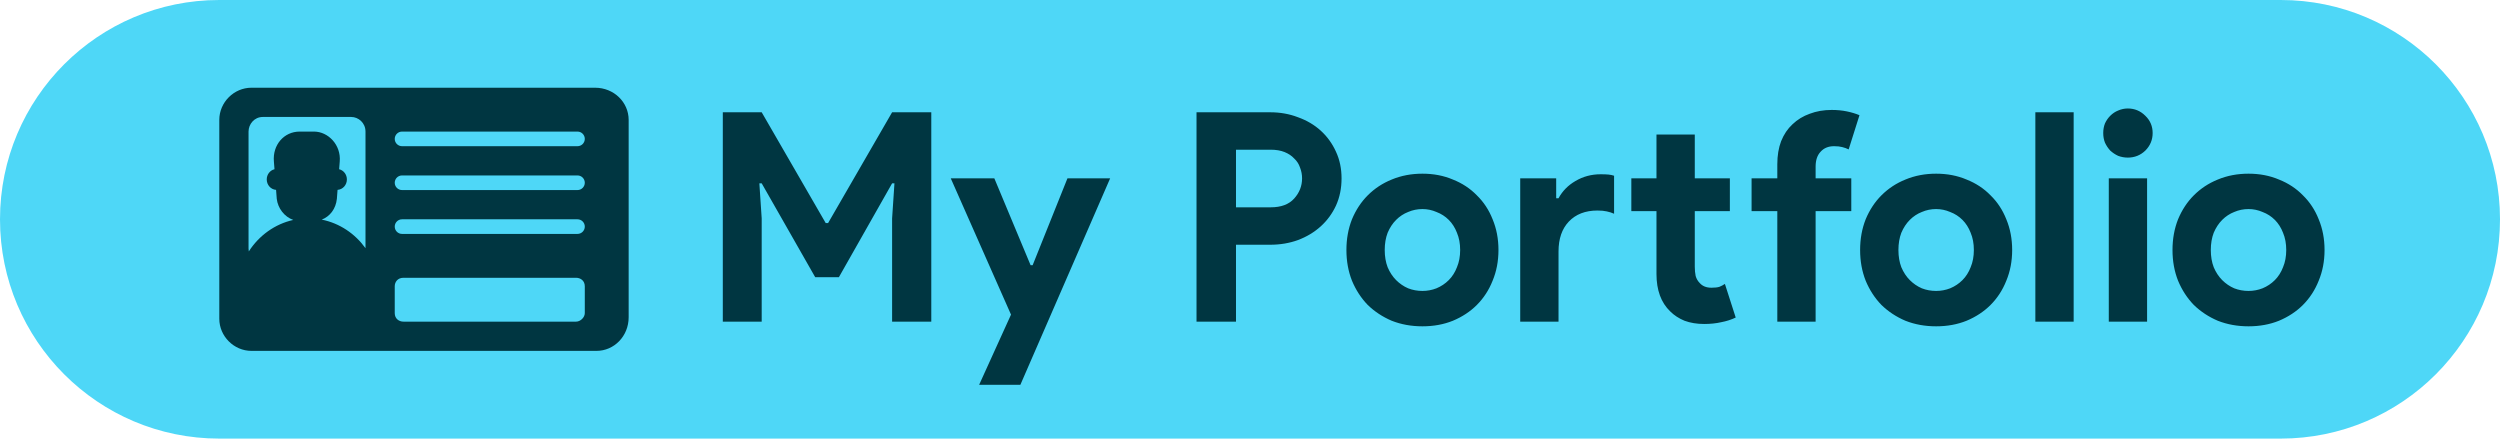
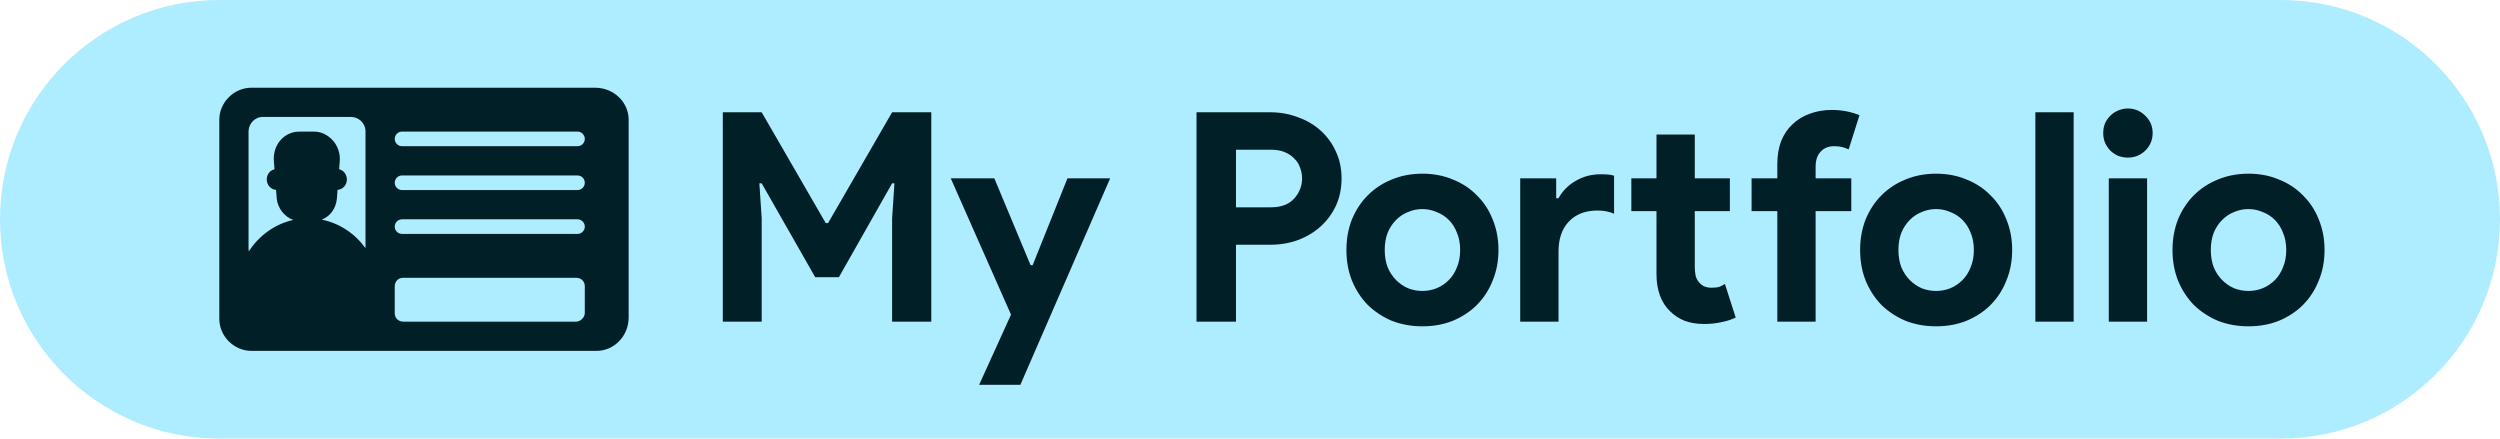
<svg xmlns="http://www.w3.org/2000/svg" width="171" height="30" viewBox="0 0 171 30" fill="none">
-   <path d="M0 15C0 6.716 6.716 0 15 0H156C164.284 0 171 6.716 171 15V15C171 23.284 164.284 30 156 30H15C6.716 30 0 23.284 0 15V15Z" fill="#4ED7F7" />
-   <path d="M49.44 7.68H52.1L56.48 15.26H56.64L61.02 7.68H63.7V22H61.02V14.94L61.18 12.54H61.02L57.38 18.96H55.76L52.1 12.54H51.94L52.1 14.94V22H49.44V7.68ZM69.153 21.52L65.033 12.2H68.013L70.493 18.14H70.633L73.013 12.2H75.933L69.793 26.32H66.973L69.153 21.52ZM81.842 22V7.68H86.882C87.562 7.68 88.196 7.793 88.782 8.02C89.382 8.233 89.902 8.54 90.342 8.94C90.782 9.34 91.129 9.82 91.382 10.38C91.636 10.927 91.762 11.533 91.762 12.2C91.762 12.88 91.636 13.5 91.382 14.06C91.129 14.607 90.782 15.08 90.342 15.48C89.902 15.88 89.382 16.193 88.782 16.42C88.196 16.633 87.562 16.74 86.882 16.74H84.542V22H81.842ZM86.922 14.18C87.629 14.18 88.162 13.98 88.522 13.58C88.882 13.18 89.062 12.72 89.062 12.2C89.062 11.947 89.016 11.7 88.922 11.46C88.842 11.22 88.709 11.013 88.522 10.84C88.349 10.653 88.129 10.507 87.862 10.4C87.596 10.293 87.282 10.24 86.922 10.24H84.542V14.18H86.922ZM97.295 11.88C98.055 11.88 98.749 12.013 99.375 12.28C100.015 12.533 100.562 12.893 101.015 13.36C101.482 13.813 101.842 14.36 102.095 15C102.362 15.64 102.495 16.34 102.495 17.1C102.495 17.86 102.362 18.56 102.095 19.2C101.842 19.84 101.482 20.393 101.015 20.86C100.562 21.313 100.015 21.673 99.375 21.94C98.749 22.193 98.055 22.32 97.295 22.32C96.535 22.32 95.835 22.193 95.195 21.94C94.569 21.673 94.022 21.313 93.555 20.86C93.102 20.393 92.742 19.84 92.475 19.2C92.222 18.56 92.095 17.86 92.095 17.1C92.095 16.34 92.222 15.64 92.475 15C92.742 14.36 93.102 13.813 93.555 13.36C94.022 12.893 94.569 12.533 95.195 12.28C95.835 12.013 96.535 11.88 97.295 11.88ZM97.295 19.9C97.629 19.9 97.948 19.84 98.255 19.72C98.575 19.587 98.855 19.4 99.095 19.16C99.335 18.92 99.522 18.627 99.655 18.28C99.802 17.933 99.875 17.54 99.875 17.1C99.875 16.66 99.802 16.267 99.655 15.92C99.522 15.573 99.335 15.28 99.095 15.04C98.855 14.8 98.575 14.62 98.255 14.5C97.948 14.367 97.629 14.3 97.295 14.3C96.948 14.3 96.622 14.367 96.315 14.5C96.008 14.62 95.735 14.8 95.495 15.04C95.255 15.28 95.062 15.573 94.915 15.92C94.782 16.267 94.715 16.66 94.715 17.1C94.715 17.54 94.782 17.933 94.915 18.28C95.062 18.627 95.255 18.92 95.495 19.16C95.735 19.4 96.008 19.587 96.315 19.72C96.622 19.84 96.948 19.9 97.295 19.9ZM106.443 13.56H106.603C106.87 13.067 107.257 12.673 107.763 12.38C108.283 12.073 108.857 11.92 109.483 11.92C109.71 11.92 109.89 11.927 110.023 11.94C110.157 11.953 110.283 11.98 110.403 12.02V14.62C110.257 14.553 110.09 14.5 109.903 14.46C109.73 14.42 109.517 14.4 109.263 14.4C108.437 14.4 107.783 14.653 107.303 15.16C106.837 15.653 106.603 16.333 106.603 17.2V22H103.983V12.2H106.443V13.56ZM113.303 14.44H111.583V12.2H113.303V9.2H115.923V12.2H118.323V14.44H115.923V18.24C115.923 18.467 115.943 18.68 115.983 18.88C116.037 19.067 116.13 19.227 116.263 19.36C116.45 19.573 116.717 19.68 117.063 19.68C117.29 19.68 117.47 19.66 117.603 19.62C117.737 19.567 117.863 19.5 117.983 19.42L118.723 21.72C118.417 21.867 118.083 21.973 117.723 22.04C117.377 22.12 116.99 22.16 116.563 22.16C116.07 22.16 115.623 22.087 115.223 21.94C114.837 21.78 114.51 21.567 114.243 21.3C113.617 20.7 113.303 19.847 113.303 18.74V14.44ZM125.288 7.52C125.661 7.52 126.008 7.553 126.328 7.62C126.648 7.687 126.935 7.773 127.188 7.88L126.448 10.22C126.315 10.153 126.168 10.1 126.008 10.06C125.861 10.02 125.675 10 125.448 10C125.061 10 124.755 10.127 124.528 10.38C124.301 10.62 124.188 10.96 124.188 11.4V12.2H126.628V14.44H124.188V22H121.568V14.44H119.808V12.2H121.568V11.24C121.568 10.64 121.655 10.113 121.828 9.66C122.015 9.193 122.275 8.807 122.608 8.5C122.941 8.18 123.335 7.94 123.788 7.78C124.241 7.607 124.741 7.52 125.288 7.52ZM132.432 11.88C133.192 11.88 133.885 12.013 134.512 12.28C135.152 12.533 135.699 12.893 136.152 13.36C136.619 13.813 136.979 14.36 137.232 15C137.499 15.64 137.632 16.34 137.632 17.1C137.632 17.86 137.499 18.56 137.232 19.2C136.979 19.84 136.619 20.393 136.152 20.86C135.699 21.313 135.152 21.673 134.512 21.94C133.885 22.193 133.192 22.32 132.432 22.32C131.672 22.32 130.972 22.193 130.332 21.94C129.705 21.673 129.159 21.313 128.692 20.86C128.239 20.393 127.879 19.84 127.612 19.2C127.359 18.56 127.232 17.86 127.232 17.1C127.232 16.34 127.359 15.64 127.612 15C127.879 14.36 128.239 13.813 128.692 13.36C129.159 12.893 129.705 12.533 130.332 12.28C130.972 12.013 131.672 11.88 132.432 11.88ZM132.432 19.9C132.765 19.9 133.085 19.84 133.392 19.72C133.712 19.587 133.992 19.4 134.232 19.16C134.472 18.92 134.659 18.627 134.792 18.28C134.939 17.933 135.012 17.54 135.012 17.1C135.012 16.66 134.939 16.267 134.792 15.92C134.659 15.573 134.472 15.28 134.232 15.04C133.992 14.8 133.712 14.62 133.392 14.5C133.085 14.367 132.765 14.3 132.432 14.3C132.085 14.3 131.759 14.367 131.452 14.5C131.145 14.62 130.872 14.8 130.632 15.04C130.392 15.28 130.199 15.573 130.052 15.92C129.919 16.267 129.852 16.66 129.852 17.1C129.852 17.54 129.919 17.933 130.052 18.28C130.199 18.627 130.392 18.92 130.632 19.16C130.872 19.4 131.145 19.587 131.452 19.72C131.759 19.84 132.085 19.9 132.432 19.9ZM139.218 22V7.68H141.838V22H139.218ZM145.541 10.78C145.314 10.78 145.094 10.74 144.881 10.66C144.681 10.567 144.501 10.447 144.341 10.3C144.194 10.14 144.074 9.96 143.981 9.76C143.901 9.56 143.861 9.34 143.861 9.1C143.861 8.86 143.901 8.64 143.981 8.44C144.074 8.24 144.194 8.067 144.341 7.92C144.501 7.76 144.681 7.64 144.881 7.56C145.094 7.467 145.314 7.42 145.541 7.42C146.008 7.42 146.408 7.587 146.741 7.92C147.074 8.24 147.241 8.633 147.241 9.1C147.241 9.567 147.074 9.967 146.741 10.3C146.408 10.62 146.008 10.78 145.541 10.78ZM144.241 22V12.2H146.861V22H144.241ZM153.799 11.88C154.559 11.88 155.252 12.013 155.879 12.28C156.519 12.533 157.066 12.893 157.519 13.36C157.986 13.813 158.346 14.36 158.599 15C158.866 15.64 158.999 16.34 158.999 17.1C158.999 17.86 158.866 18.56 158.599 19.2C158.346 19.84 157.986 20.393 157.519 20.86C157.066 21.313 156.519 21.673 155.879 21.94C155.252 22.193 154.559 22.32 153.799 22.32C153.039 22.32 152.339 22.193 151.699 21.94C151.072 21.673 150.526 21.313 150.059 20.86C149.606 20.393 149.246 19.84 148.979 19.2C148.726 18.56 148.599 17.86 148.599 17.1C148.599 16.34 148.726 15.64 148.979 15C149.246 14.36 149.606 13.813 150.059 13.36C150.526 12.893 151.072 12.533 151.699 12.28C152.339 12.013 153.039 11.88 153.799 11.88ZM153.799 19.9C154.132 19.9 154.452 19.84 154.759 19.72C155.079 19.587 155.359 19.4 155.599 19.16C155.839 18.92 156.026 18.627 156.159 18.28C156.306 17.933 156.379 17.54 156.379 17.1C156.379 16.66 156.306 16.267 156.159 15.92C156.026 15.573 155.839 15.28 155.599 15.04C155.359 14.8 155.079 14.62 154.759 14.5C154.452 14.367 154.132 14.3 153.799 14.3C153.452 14.3 153.126 14.367 152.819 14.5C152.512 14.62 152.239 14.8 151.999 15.04C151.759 15.28 151.566 15.573 151.419 15.92C151.286 16.267 151.219 16.66 151.219 17.1C151.219 17.54 151.286 17.933 151.419 18.28C151.566 18.627 151.759 18.92 151.999 19.16C152.239 19.4 152.512 19.587 152.819 19.72C153.126 19.84 153.452 19.9 153.799 19.9Z" fill="#003641" />
-   <path d="M17.2 24H40.8C42 24 43 23 43 21.7V8.2C43 7 42 6 40.7 6H17.2C16 6 15 7 15 8.2V21.8C15 23 16 24 17.2 24ZM27.595 22C27.298 22 27 21.806 27 21.419V19.581C27 19.29 27.198 19 27.595 19H39.405C39.702 19 40 19.194 40 19.581V21.419C40 21.71 39.702 22 39.405 22H27.595ZM27.5 9H39.5C39.776 9 40 9.224 40 9.5C40 9.776 39.776 10 39.5 10H27.5C27.224 10 27 9.776 27 9.5C27 9.224 27.224 9 27.5 9ZM27 12.5C27 12.224 27.224 12 27.5 12H39.5C39.776 12 40 12.224 40 12.5C40 12.776 39.776 13 39.5 13H27.5C27.224 13 27 12.776 27 12.5ZM27 15.5C27 15.224 27.224 15 27.5 15H39.5C39.776 15 40 15.224 40 15.5C40 15.776 39.776 16 39.5 16H27.5C27.224 16 27 15.776 27 15.5ZM17.018 17.197C17.006 17.134 17 17.068 17 17V9C17 8.5 17.39 8 17.976 8H24.024C24.512 8 25 8.4 25 9V16.977C24.283 15.979 23.224 15.265 22.006 15.022C22.569 14.804 22.969 14.289 23.042 13.602L23.089 12.987C23.446 12.962 23.727 12.652 23.727 12.273C23.727 11.933 23.501 11.649 23.197 11.575L23.238 11.045C23.336 9.92 22.455 9 21.476 9H20.497C19.42 9 18.636 9.92 18.734 11.045L18.775 11.575C18.471 11.649 18.245 11.933 18.245 12.273C18.245 12.652 18.526 12.962 18.883 12.987L18.93 13.602C19.007 14.245 19.447 14.825 20.059 15.044C18.797 15.325 17.715 16.114 17.018 17.197ZM25 17C25 18.392 25 18.059 25 16.977V17Z" fill="#003641" />
+   <path d="M0 15C0 6.716 6.716 0 15 0H156C164.284 0 171 6.716 171 15V15C171 23.284 164.284 30 156 30H15C6.716 30 0 23.284 0 15V15Z" fill="#AEECFF" />
+   <path d="M49.44 7.68H52.1L56.48 15.26H56.64L61.02 7.68H63.7V22H61.02V14.94L61.18 12.54H61.02L57.38 18.96H55.76L52.1 12.54H51.94L52.1 14.94V22H49.44V7.68ZM69.153 21.52L65.033 12.2H68.013L70.493 18.14H70.633L73.013 12.2H75.933L69.793 26.32H66.973L69.153 21.52ZM81.842 22V7.68H86.882C87.562 7.68 88.196 7.793 88.782 8.02C89.382 8.233 89.902 8.54 90.342 8.94C90.782 9.34 91.129 9.82 91.382 10.38C91.636 10.927 91.762 11.533 91.762 12.2C91.762 12.88 91.636 13.5 91.382 14.06C91.129 14.607 90.782 15.08 90.342 15.48C89.902 15.88 89.382 16.193 88.782 16.42C88.196 16.633 87.562 16.74 86.882 16.74H84.542V22H81.842ZM86.922 14.18C87.629 14.18 88.162 13.98 88.522 13.58C88.882 13.18 89.062 12.72 89.062 12.2C89.062 11.947 89.016 11.7 88.922 11.46C88.842 11.22 88.709 11.013 88.522 10.84C88.349 10.653 88.129 10.507 87.862 10.4C87.596 10.293 87.282 10.24 86.922 10.24H84.542V14.18H86.922ZM97.295 11.88C98.055 11.88 98.749 12.013 99.375 12.28C100.015 12.533 100.562 12.893 101.015 13.36C101.482 13.813 101.842 14.36 102.095 15C102.362 15.64 102.495 16.34 102.495 17.1C102.495 17.86 102.362 18.56 102.095 19.2C101.842 19.84 101.482 20.393 101.015 20.86C100.562 21.313 100.015 21.673 99.375 21.94C98.749 22.193 98.055 22.32 97.295 22.32C96.535 22.32 95.835 22.193 95.195 21.94C94.569 21.673 94.022 21.313 93.555 20.86C93.102 20.393 92.742 19.84 92.475 19.2C92.222 18.56 92.095 17.86 92.095 17.1C92.095 16.34 92.222 15.64 92.475 15C92.742 14.36 93.102 13.813 93.555 13.36C94.022 12.893 94.569 12.533 95.195 12.28C95.835 12.013 96.535 11.88 97.295 11.88ZM97.295 19.9C97.629 19.9 97.948 19.84 98.255 19.72C98.575 19.587 98.855 19.4 99.095 19.16C99.335 18.92 99.522 18.627 99.655 18.28C99.802 17.933 99.875 17.54 99.875 17.1C99.875 16.66 99.802 16.267 99.655 15.92C99.522 15.573 99.335 15.28 99.095 15.04C98.855 14.8 98.575 14.62 98.255 14.5C97.948 14.367 97.629 14.3 97.295 14.3C96.948 14.3 96.622 14.367 96.315 14.5C96.008 14.62 95.735 14.8 95.495 15.04C95.255 15.28 95.062 15.573 94.915 15.92C94.782 16.267 94.715 16.66 94.715 17.1C94.715 17.54 94.782 17.933 94.915 18.28C95.062 18.627 95.255 18.92 95.495 19.16C95.735 19.4 96.008 19.587 96.315 19.72C96.622 19.84 96.948 19.9 97.295 19.9ZM106.443 13.56H106.603C106.87 13.067 107.257 12.673 107.763 12.38C108.283 12.073 108.857 11.92 109.483 11.92C109.71 11.92 109.89 11.927 110.023 11.94C110.157 11.953 110.283 11.98 110.403 12.02V14.62C110.257 14.553 110.09 14.5 109.903 14.46C109.73 14.42 109.517 14.4 109.263 14.4C108.437 14.4 107.783 14.653 107.303 15.16C106.837 15.653 106.603 16.333 106.603 17.2V22H103.983V12.2H106.443V13.56ZM113.303 14.44H111.583V12.2H113.303V9.2H115.923V12.2H118.323V14.44H115.923V18.24C115.923 18.467 115.943 18.68 115.983 18.88C116.037 19.067 116.13 19.227 116.263 19.36C116.45 19.573 116.717 19.68 117.063 19.68C117.29 19.68 117.47 19.66 117.603 19.62C117.737 19.567 117.863 19.5 117.983 19.42L118.723 21.72C118.417 21.867 118.083 21.973 117.723 22.04C117.377 22.12 116.99 22.16 116.563 22.16C116.07 22.16 115.623 22.087 115.223 21.94C114.837 21.78 114.51 21.567 114.243 21.3C113.617 20.7 113.303 19.847 113.303 18.74V14.44ZM125.288 7.52C125.661 7.52 126.008 7.553 126.328 7.62C126.648 7.687 126.935 7.773 127.188 7.88L126.448 10.22C126.315 10.153 126.168 10.1 126.008 10.06C125.861 10.02 125.675 10 125.448 10C125.061 10 124.755 10.127 124.528 10.38C124.301 10.62 124.188 10.96 124.188 11.4V12.2H126.628V14.44H124.188V22H121.568V14.44H119.808V12.2H121.568V11.24C121.568 10.64 121.655 10.113 121.828 9.66C122.015 9.193 122.275 8.807 122.608 8.5C122.941 8.18 123.335 7.94 123.788 7.78C124.241 7.607 124.741 7.52 125.288 7.52ZM132.432 11.88C133.192 11.88 133.885 12.013 134.512 12.28C135.152 12.533 135.699 12.893 136.152 13.36C136.619 13.813 136.979 14.36 137.232 15C137.499 15.64 137.632 16.34 137.632 17.1C137.632 17.86 137.499 18.56 137.232 19.2C136.979 19.84 136.619 20.393 136.152 20.86C135.699 21.313 135.152 21.673 134.512 21.94C133.885 22.193 133.192 22.32 132.432 22.32C131.672 22.32 130.972 22.193 130.332 21.94C129.705 21.673 129.159 21.313 128.692 20.86C128.239 20.393 127.879 19.84 127.612 19.2C127.359 18.56 127.232 17.86 127.232 17.1C127.232 16.34 127.359 15.64 127.612 15C127.879 14.36 128.239 13.813 128.692 13.36C129.159 12.893 129.705 12.533 130.332 12.28C130.972 12.013 131.672 11.88 132.432 11.88ZM132.432 19.9C132.765 19.9 133.085 19.84 133.392 19.72C133.712 19.587 133.992 19.4 134.232 19.16C134.472 18.92 134.659 18.627 134.792 18.28C134.939 17.933 135.012 17.54 135.012 17.1C135.012 16.66 134.939 16.267 134.792 15.92C134.659 15.573 134.472 15.28 134.232 15.04C133.992 14.8 133.712 14.62 133.392 14.5C133.085 14.367 132.765 14.3 132.432 14.3C132.085 14.3 131.759 14.367 131.452 14.5C131.145 14.62 130.872 14.8 130.632 15.04C130.392 15.28 130.199 15.573 130.052 15.92C129.919 16.267 129.852 16.66 129.852 17.1C129.852 17.54 129.919 17.933 130.052 18.28C130.199 18.627 130.392 18.92 130.632 19.16C130.872 19.4 131.145 19.587 131.452 19.72C131.759 19.84 132.085 19.9 132.432 19.9ZM139.218 22V7.68H141.838V22H139.218ZM145.541 10.78C145.314 10.78 145.094 10.74 144.881 10.66C144.681 10.567 144.501 10.447 144.341 10.3C144.194 10.14 144.074 9.96 143.981 9.76C143.901 9.56 143.861 9.34 143.861 9.1C143.861 8.86 143.901 8.64 143.981 8.44C144.074 8.24 144.194 8.067 144.341 7.92C144.501 7.76 144.681 7.64 144.881 7.56C145.094 7.467 145.314 7.42 145.541 7.42C146.008 7.42 146.408 7.587 146.741 7.92C147.074 8.24 147.241 8.633 147.241 9.1C147.241 9.567 147.074 9.967 146.741 10.3C146.408 10.62 146.008 10.78 145.541 10.78ZM144.241 22V12.2H146.861V22H144.241ZM153.799 11.88C154.559 11.88 155.252 12.013 155.879 12.28C156.519 12.533 157.066 12.893 157.519 13.36C157.986 13.813 158.346 14.36 158.599 15C158.866 15.64 158.999 16.34 158.999 17.1C158.999 17.86 158.866 18.56 158.599 19.2C158.346 19.84 157.986 20.393 157.519 20.86C157.066 21.313 156.519 21.673 155.879 21.94C155.252 22.193 154.559 22.32 153.799 22.32C153.039 22.32 152.339 22.193 151.699 21.94C151.072 21.673 150.526 21.313 150.059 20.86C149.606 20.393 149.246 19.84 148.979 19.2C148.726 18.56 148.599 17.86 148.599 17.1C148.599 16.34 148.726 15.64 148.979 15C149.246 14.36 149.606 13.813 150.059 13.36C150.526 12.893 151.072 12.533 151.699 12.28C152.339 12.013 153.039 11.88 153.799 11.88ZM153.799 19.9C154.132 19.9 154.452 19.84 154.759 19.72C155.079 19.587 155.359 19.4 155.599 19.16C155.839 18.92 156.026 18.627 156.159 18.28C156.306 17.933 156.379 17.54 156.379 17.1C156.379 16.66 156.306 16.267 156.159 15.92C156.026 15.573 155.839 15.28 155.599 15.04C155.359 14.8 155.079 14.62 154.759 14.5C154.452 14.367 154.132 14.3 153.799 14.3C153.452 14.3 153.126 14.367 152.819 14.5C152.512 14.62 152.239 14.8 151.999 15.04C151.759 15.28 151.566 15.573 151.419 15.92C151.286 16.267 151.219 16.66 151.219 17.1C151.219 17.54 151.286 17.933 151.419 18.28C151.566 18.627 151.759 18.92 151.999 19.16C152.239 19.4 152.512 19.587 152.819 19.72C153.126 19.84 153.452 19.9 153.799 19.9Z" fill="#001F26" />
+   <path d="M17.2 24H40.8C42 24 43 23 43 21.7V8.2C43 7 42 6 40.7 6H17.2C16 6 15 7 15 8.2V21.8C15 23 16 24 17.2 24ZM27.595 22C27.298 22 27 21.806 27 21.419V19.581C27 19.29 27.198 19 27.595 19H39.405C39.702 19 40 19.194 40 19.581V21.419C40 21.71 39.702 22 39.405 22H27.595ZM27.5 9H39.5C39.776 9 40 9.224 40 9.5C40 9.776 39.776 10 39.5 10H27.5C27.224 10 27 9.776 27 9.5C27 9.224 27.224 9 27.5 9ZM27 12.5C27 12.224 27.224 12 27.5 12H39.5C39.776 12 40 12.224 40 12.5C40 12.776 39.776 13 39.5 13H27.5C27.224 13 27 12.776 27 12.5ZM27 15.5C27 15.224 27.224 15 27.5 15H39.5C39.776 15 40 15.224 40 15.5C40 15.776 39.776 16 39.5 16H27.5C27.224 16 27 15.776 27 15.5ZM17.018 17.197C17.006 17.134 17 17.068 17 17V9C17 8.5 17.39 8 17.976 8H24.024C24.512 8 25 8.4 25 9V16.977C24.283 15.979 23.224 15.265 22.006 15.022C22.569 14.804 22.969 14.289 23.042 13.602L23.089 12.987C23.446 12.962 23.727 12.652 23.727 12.273C23.727 11.933 23.501 11.649 23.197 11.575L23.238 11.045C23.336 9.92 22.455 9 21.476 9H20.497C19.42 9 18.636 9.92 18.734 11.045L18.775 11.575C18.471 11.649 18.245 11.933 18.245 12.273C18.245 12.652 18.526 12.962 18.883 12.987L18.93 13.602C19.007 14.245 19.447 14.825 20.059 15.044C18.797 15.325 17.715 16.114 17.018 17.197ZM25 17C25 18.392 25 18.059 25 16.977V17Z" fill="#001F26" />
</svg>
